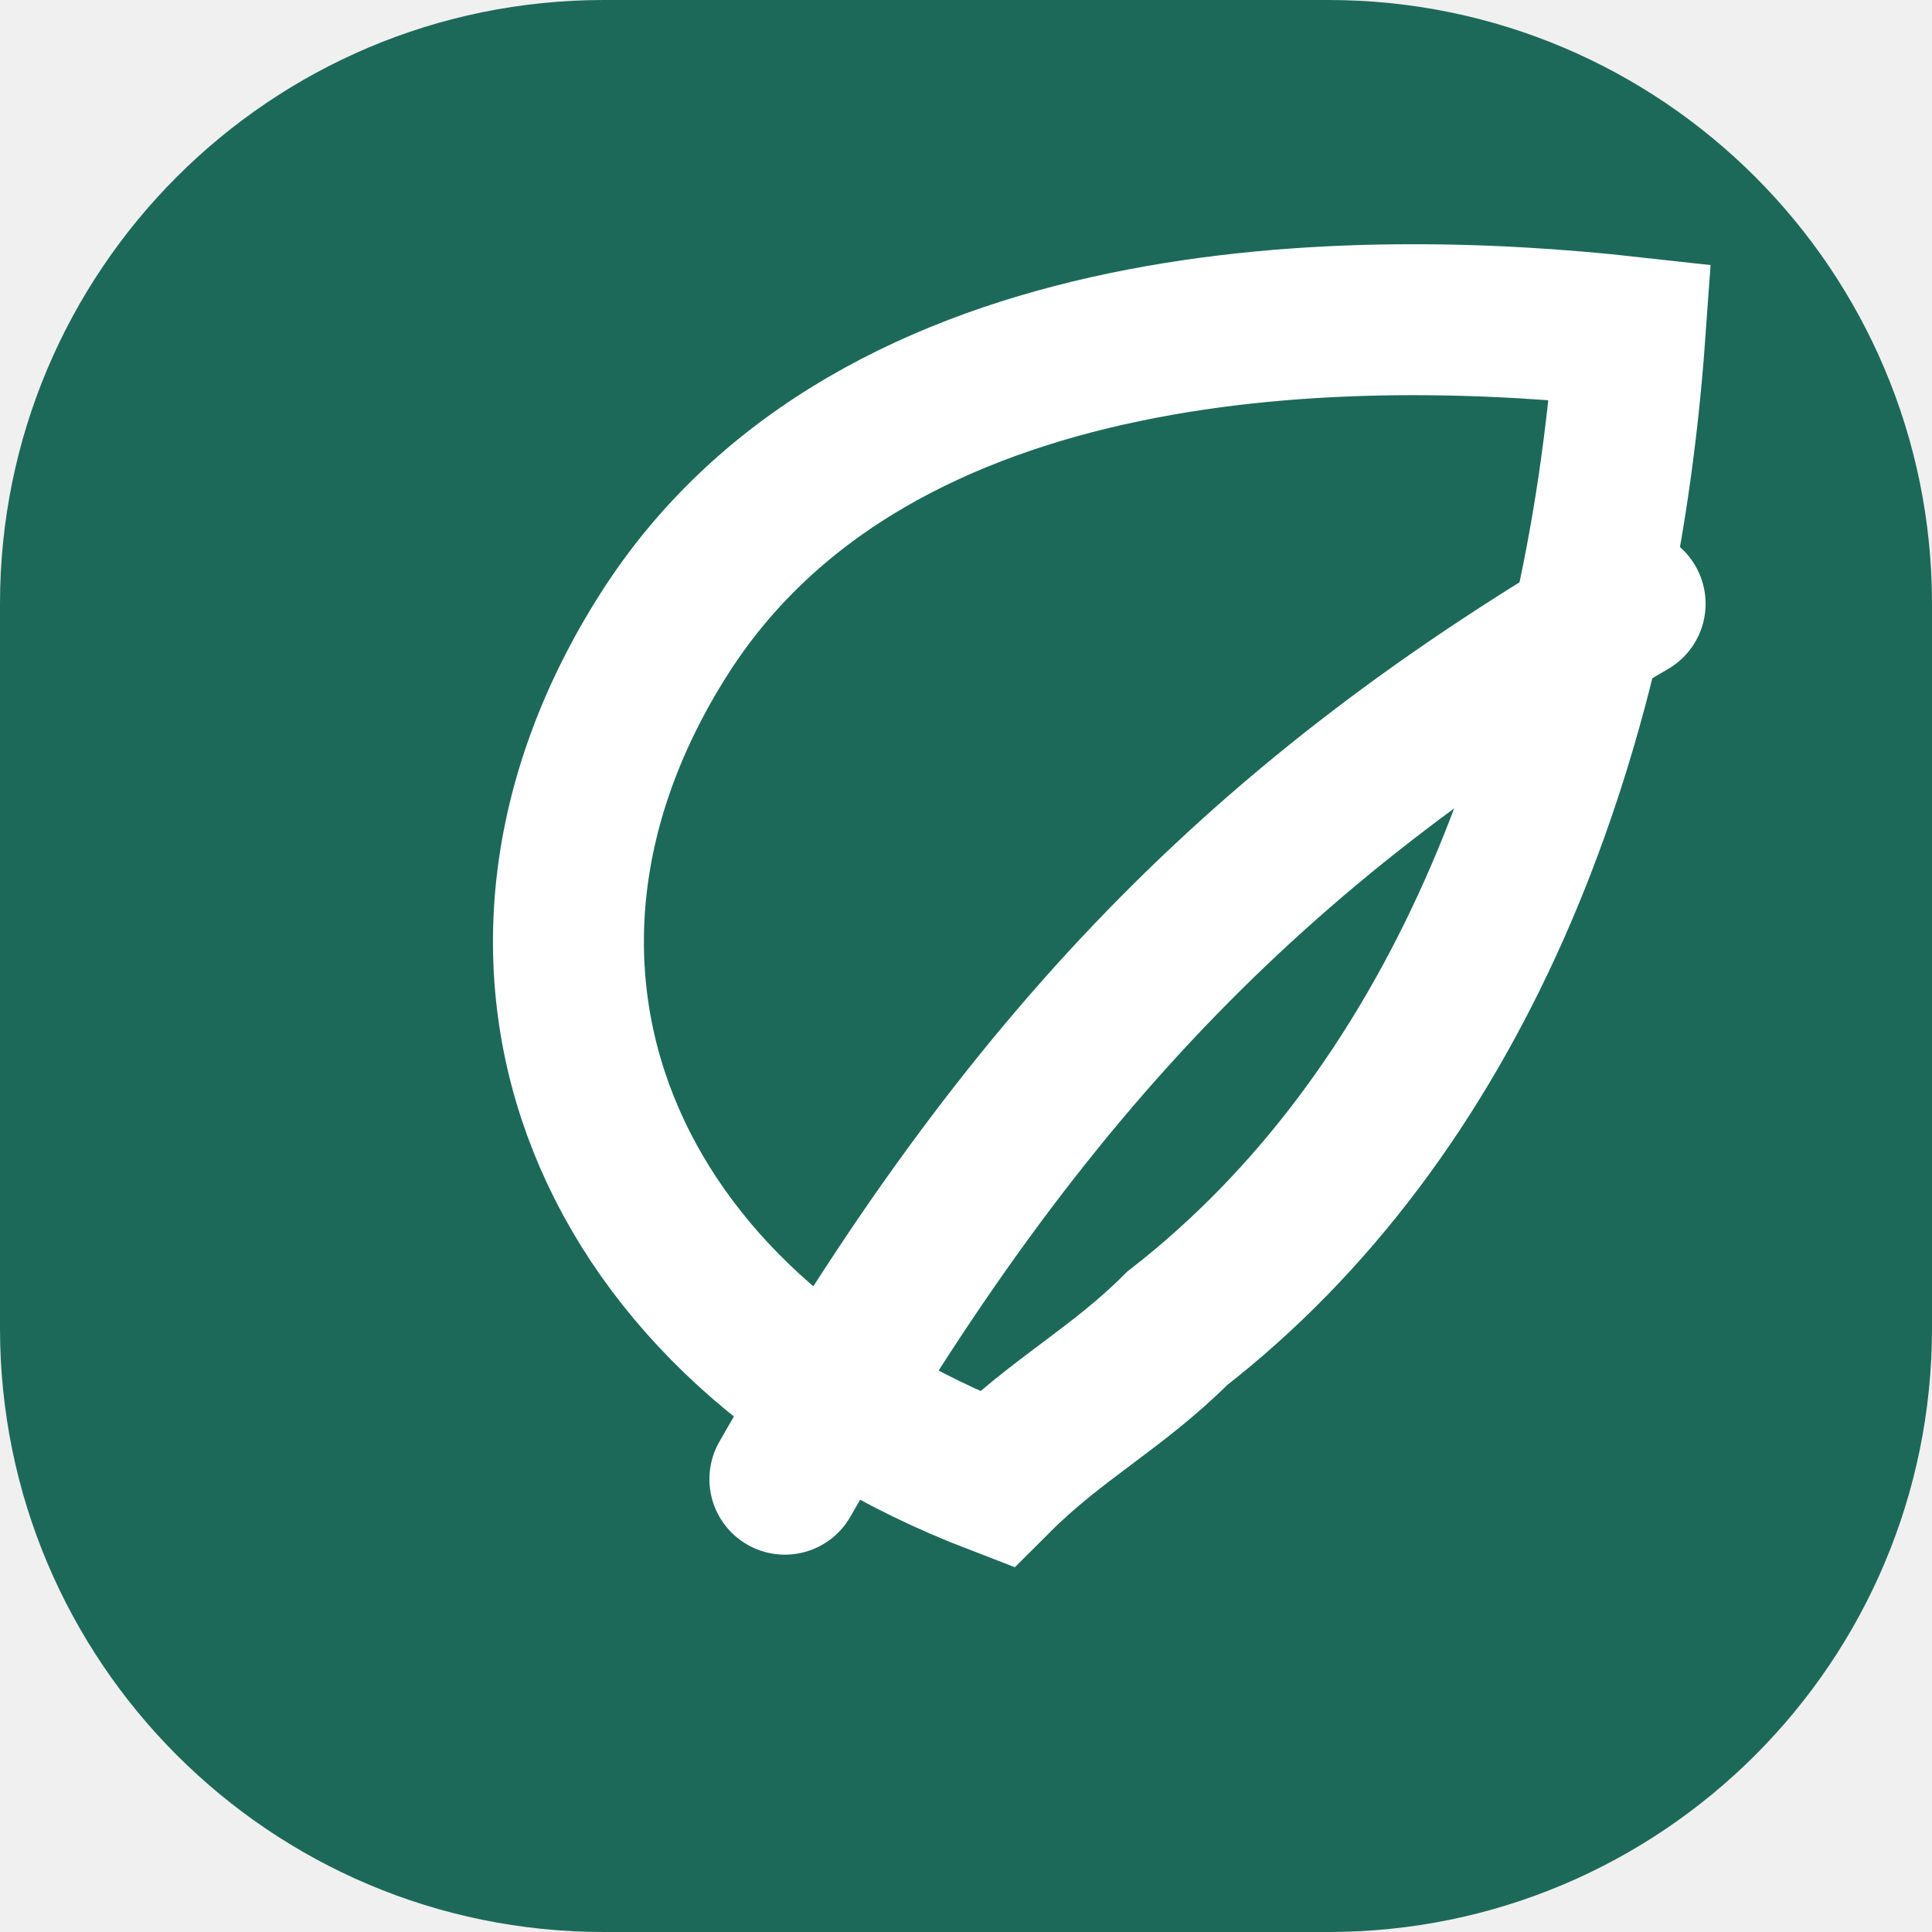
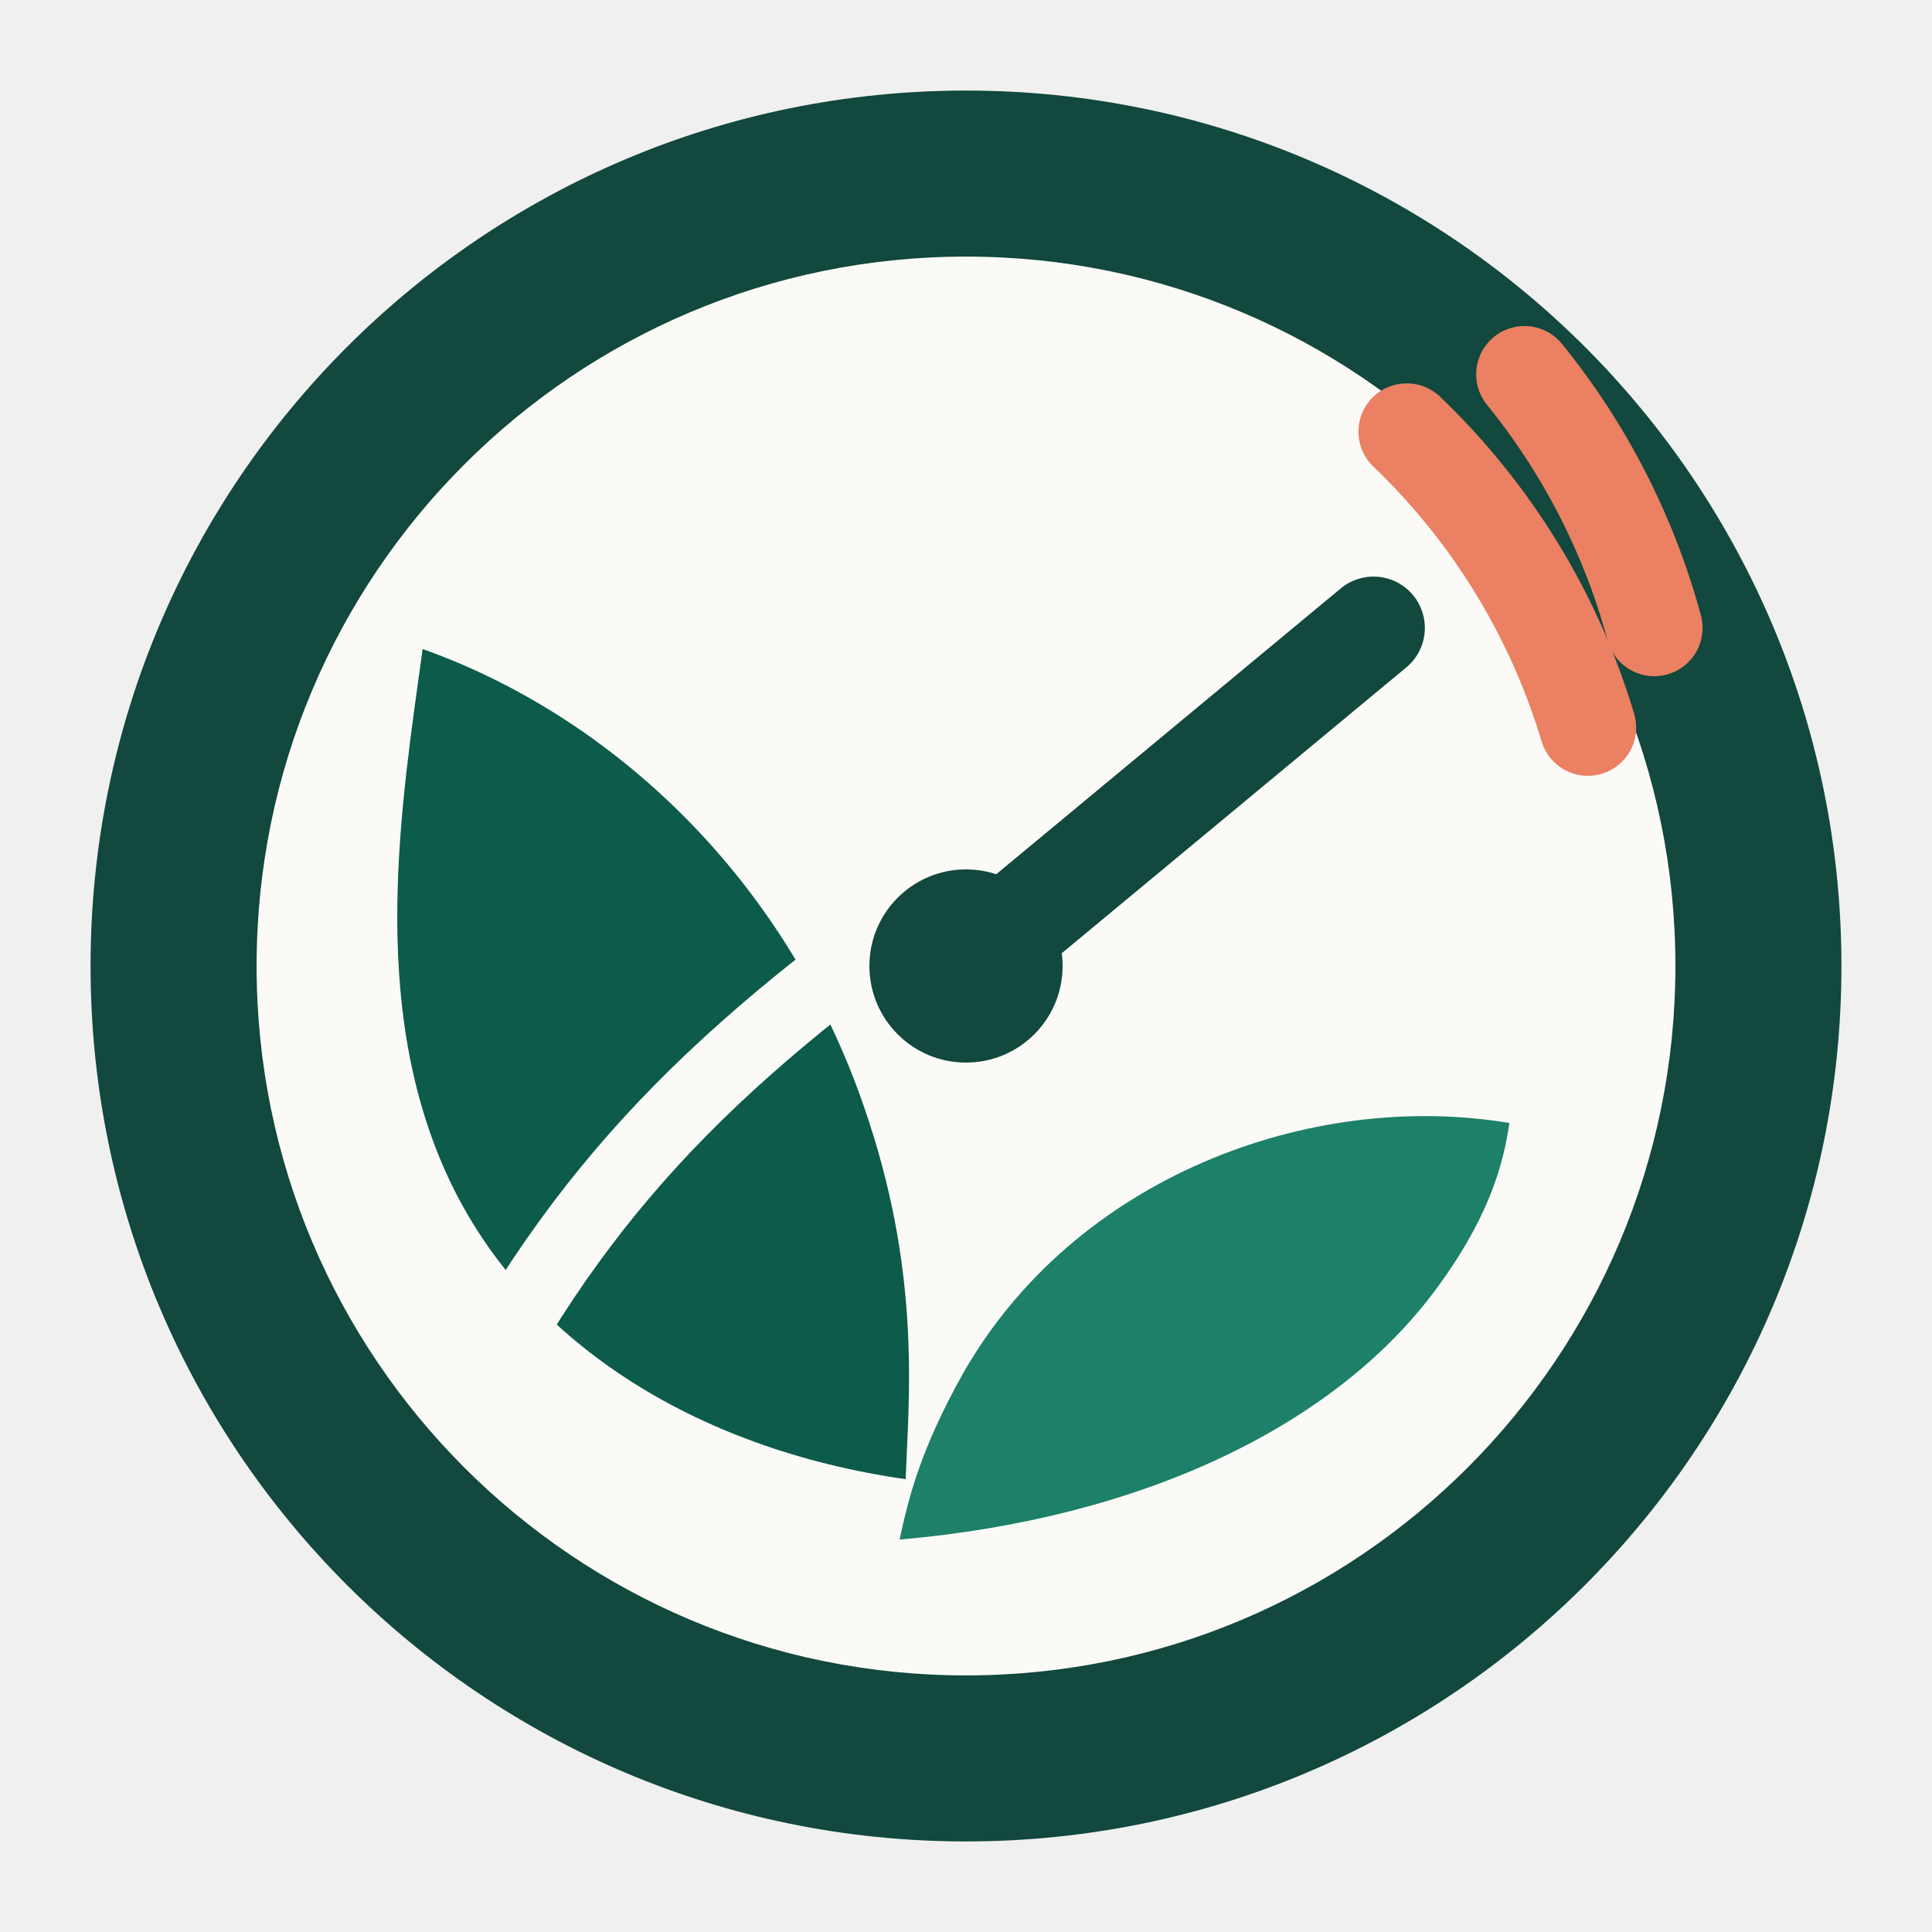
- <svg xmlns="http://www.w3.org/2000/svg" viewBox="0 0 64 64">
-   <rect width="64" height="64" rx="20" fill="#1d6959" />
-   <path d="M33 49c-13-5-18-17-11-28C29 10 45 10 54 11c-1 14-6 26-15 33-2 2-4 3-6 5Z" fill="none" stroke="#fff" stroke-width="5" stroke-linecap="round" />
-   <path d="M26 49c8-14 16-22 28-29" fill="none" stroke="#fff" stroke-width="5" stroke-linecap="round" />
+ <svg xmlns="http://www.w3.org/2000/svg" viewBox="0 0 64 64" role="img" aria-labelledby="title desc">
+   <circle cx="32" cy="32" r="29" fill="#12483d" />
+   <circle cx="32" cy="32" r="23.5" fill="#fbfaf6" />
+   <path d="M14 21.5c6.2 2.2 12.2 7.6 14.8 15.7 1.7 5.2 1.3 9.2 1.2 11.8-7-1-12.7-4.6-15.2-10.1-2.6-5.7-1.5-12.3-.8-17.4Z" fill="#0c5b4b" />
+   <path d="M50 37.2c-6.6-1.1-14.4 1.8-18.1 8.3-1.4 2.5-1.8 4.1-2.1 5.5 8.1-.7 14.4-3.8 17.7-8.2 1.8-2.4 2.3-4.2 2.5-5.6Z" fill="#1d8069" />
+   <path d="M17.2 43.6c4.2-6.8 9.5-11.1 18.9-17.2" fill="none" stroke="#fbfaf6" stroke-linecap="round" stroke-width="2.4" />
+   <path d="M32 32 45.5 20.8" fill="none" stroke="#12483d" stroke-linecap="round" stroke-width="3.4" />
+   <circle cx="32" cy="32" r="3.2" fill="#12483d" />
+   <path d="M46.6 14.3a22.5 22.5 0 0 1 6 9.8" fill="none" stroke="#eb8063" stroke-linecap="round" stroke-width="3.2" />
+   <path d="M50.5 12.4a22.8 22.8 0 0 1 4.3 8.4" fill="none" stroke="#eb8063" stroke-linecap="round" stroke-width="3.2" />
</svg>
